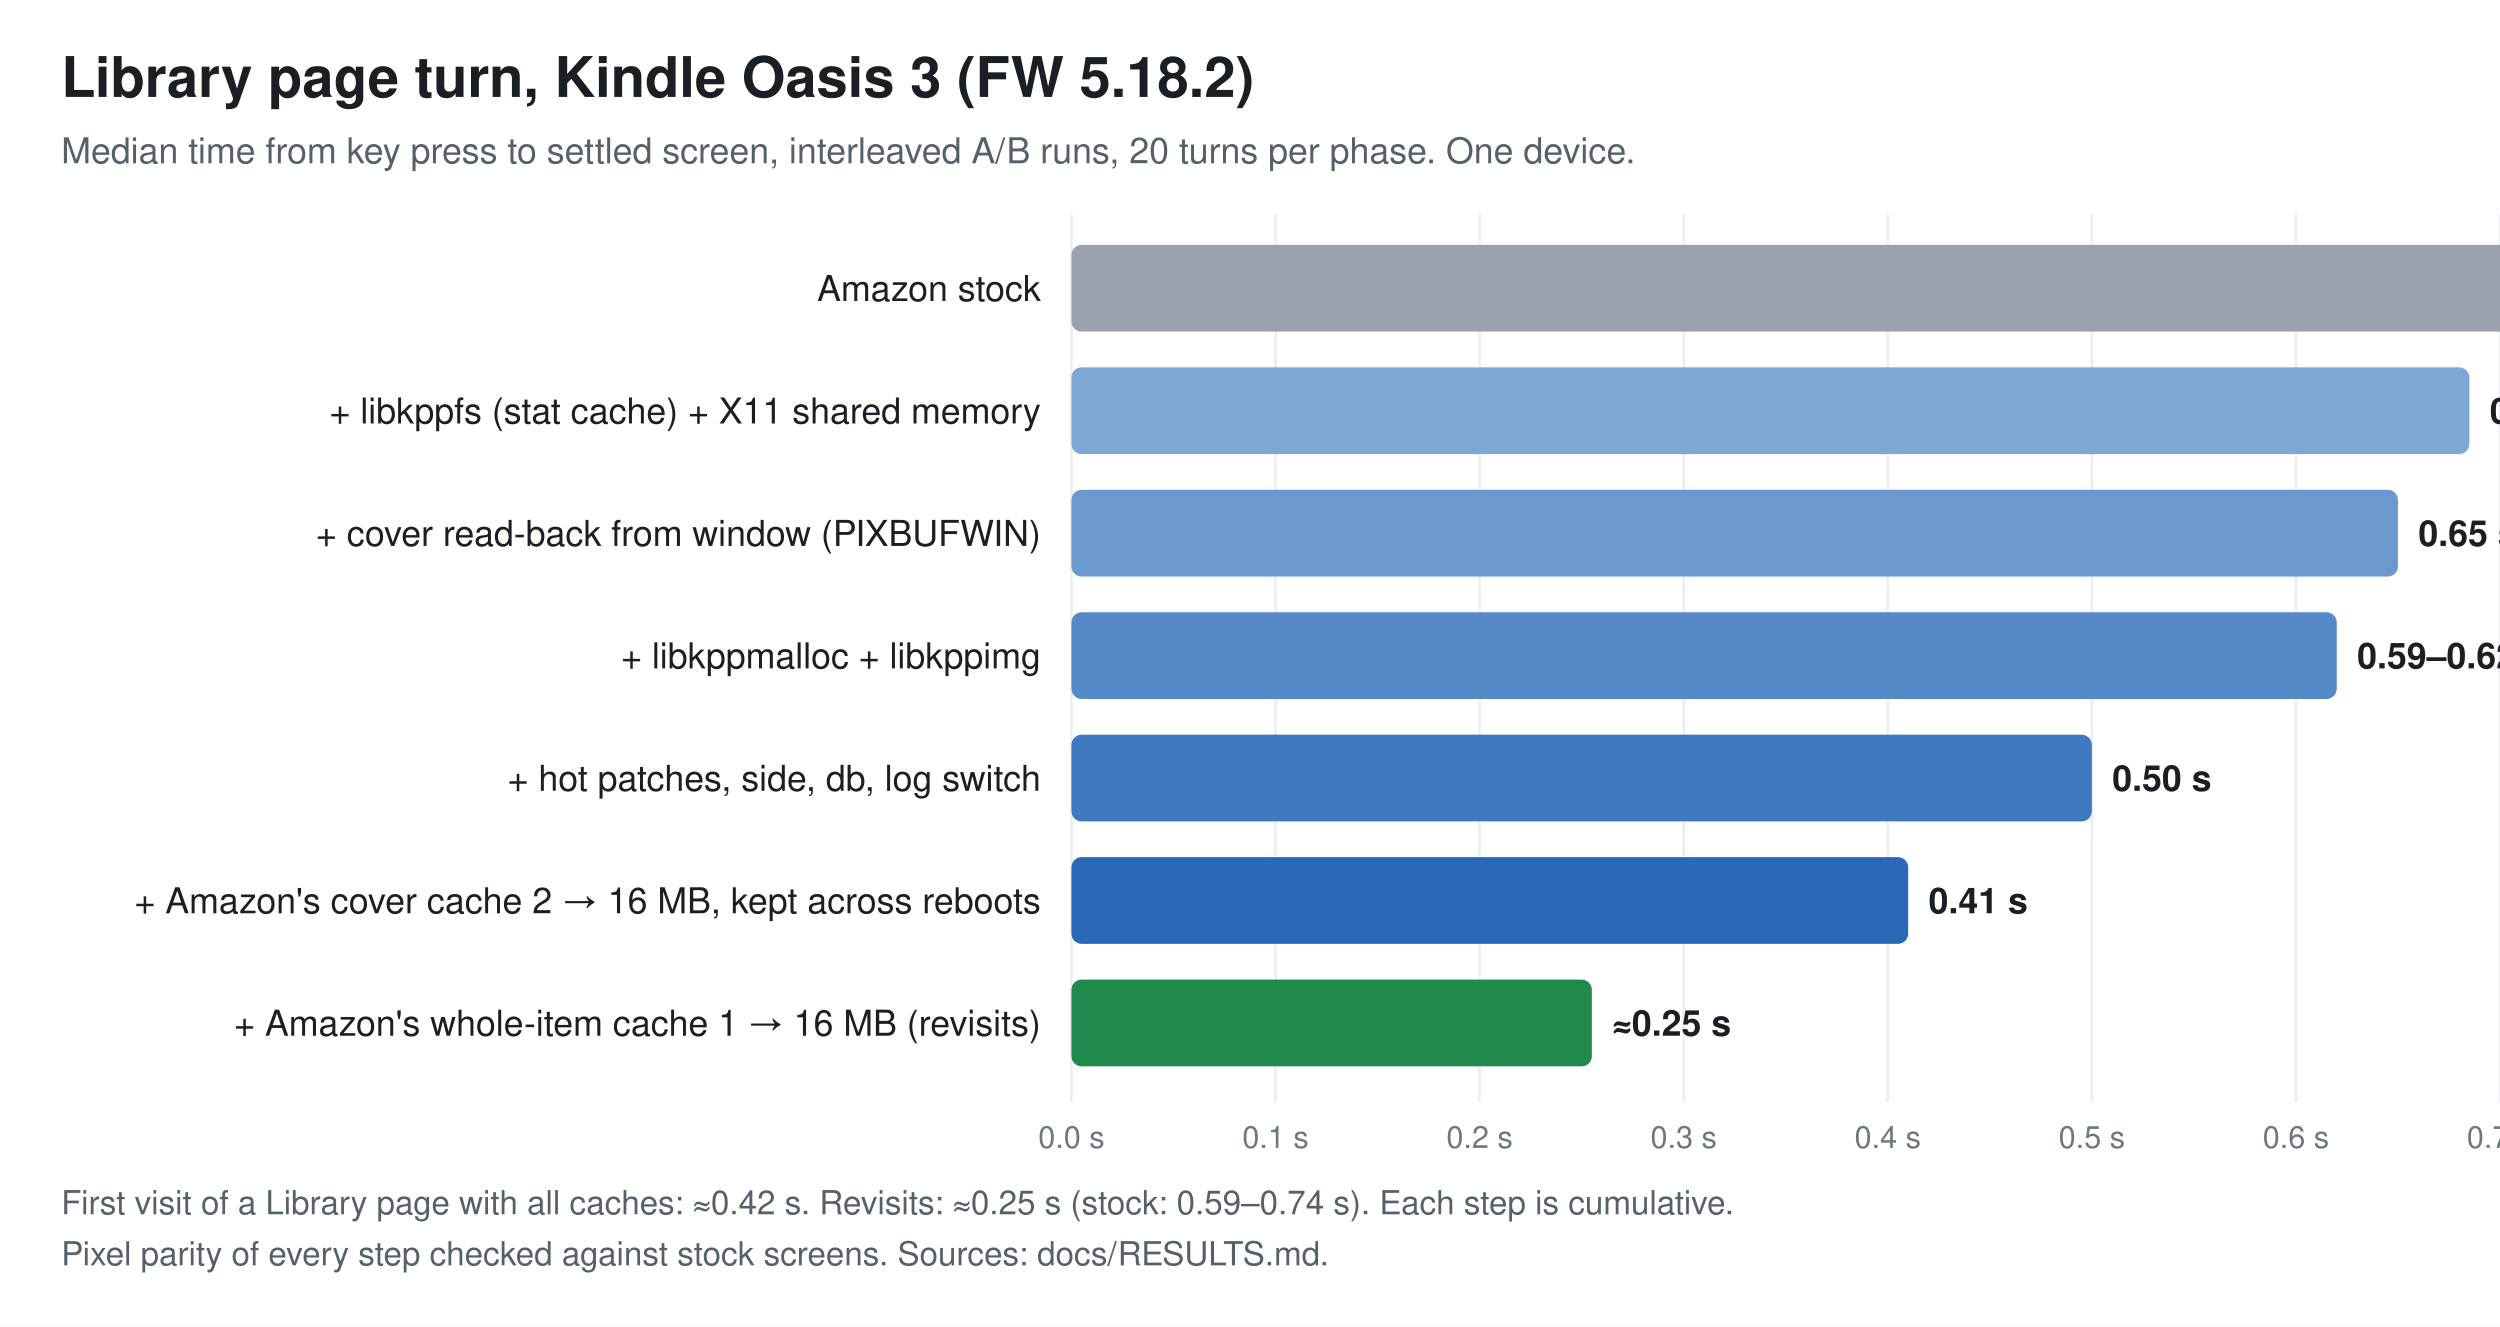
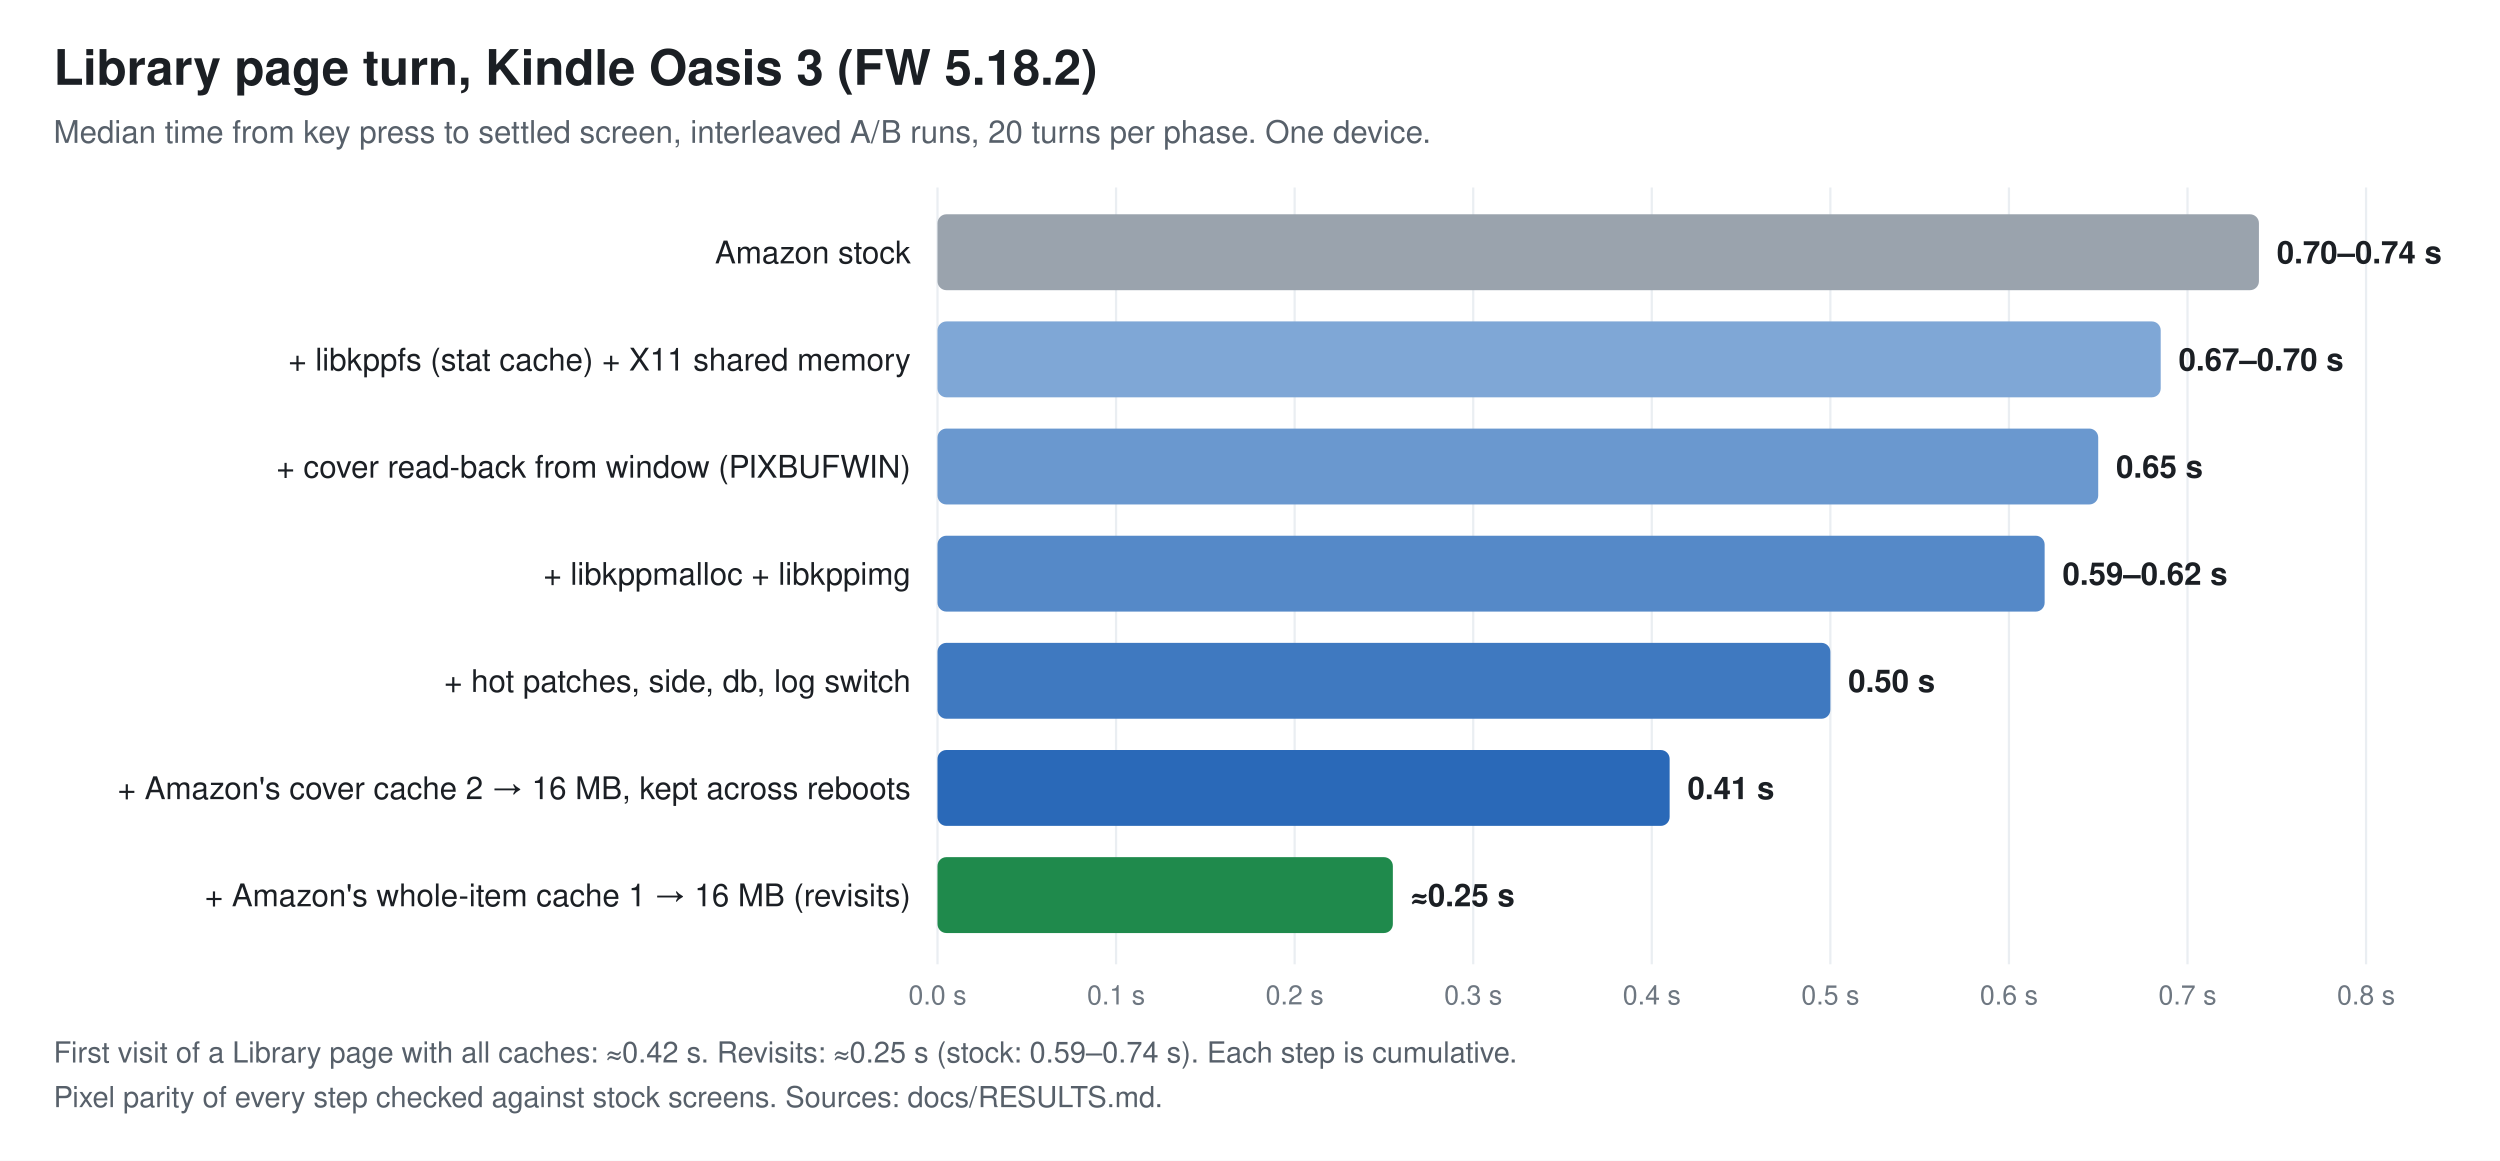
- <svg xmlns="http://www.w3.org/2000/svg" viewBox="0 0 980 520" width="980" height="520" font-family="-apple-system, Segoe UI, Helvetica, Arial, sans-serif">
+ <svg xmlns="http://www.w3.org/2000/svg" viewBox="0 0 1120 520" width="1120" height="520" font-family="-apple-system, Segoe UI, Helvetica, Arial, sans-serif">
  <rect width="100%" height="100%" fill="#ffffff" />
  <text x="24" y="38" font-size="22" font-weight="700" fill="#1b1f24">Library page turn, Kindle Oasis 3 (FW 5.18.2)</text>
  <text x="24" y="64" font-size="14" fill="#57606a">Median time from key press to settled screen, interleaved A/B runs, 20 turns per phase. One device.</text>
  <line x1="420" y1="84" x2="420" y2="432" stroke="#eaeef2" />
  <text x="420" y="450" font-size="12" fill="#6e7781" text-anchor="middle">0.0 s</text>
  <line x1="500" y1="84" x2="500" y2="432" stroke="#eaeef2" />
  <text x="500" y="450" font-size="12" fill="#6e7781" text-anchor="middle">0.1 s</text>
  <line x1="580" y1="84" x2="580" y2="432" stroke="#eaeef2" />
  <text x="580" y="450" font-size="12" fill="#6e7781" text-anchor="middle">0.2 s</text>
  <line x1="660" y1="84" x2="660" y2="432" stroke="#eaeef2" />
  <text x="660" y="450" font-size="12" fill="#6e7781" text-anchor="middle">0.3 s</text>
  <line x1="740" y1="84" x2="740" y2="432" stroke="#eaeef2" />
  <text x="740" y="450" font-size="12" fill="#6e7781" text-anchor="middle">0.4 s</text>
  <line x1="820" y1="84" x2="820" y2="432" stroke="#eaeef2" />
  <text x="820" y="450" font-size="12" fill="#6e7781" text-anchor="middle">0.5 s</text>
  <line x1="900" y1="84" x2="900" y2="432" stroke="#eaeef2" />
  <text x="900" y="450" font-size="12" fill="#6e7781" text-anchor="middle">0.6 s</text>
  <line x1="980" y1="84" x2="980" y2="432" stroke="#eaeef2" />
  <text x="980" y="450" font-size="12" fill="#6e7781" text-anchor="middle">0.7 s</text>
  <line x1="1060" y1="84" x2="1060" y2="432" stroke="#eaeef2" />
  <text x="1060" y="450" font-size="12" fill="#6e7781" text-anchor="middle">0.8 s</text>
  <text x="408" y="118.0" font-size="14" fill="#1b1f24" text-anchor="end">Amazon stock</text>
  <rect x="420" y="96" width="592" height="34" rx="4" fill="#9aa3ad" />
  <text x="1020" y="118.0" font-size="14" font-weight="700" fill="#1b1f24">0.70–0.74 s</text>
  <text x="408" y="166.0" font-size="14" fill="#1b1f24" text-anchor="end">+ libkppfs (stat cache) + X11 shared memory</text>
  <rect x="420" y="144" width="548" height="34" rx="4" fill="#7fa7d6" />
  <text x="976" y="166.0" font-size="14" font-weight="700" fill="#1b1f24">0.67–0.70 s</text>
  <text x="408" y="214.0" font-size="14" fill="#1b1f24" text-anchor="end">+ cover read-back from window (PIXBUFWIN)</text>
  <rect x="420" y="192" width="520" height="34" rx="4" fill="#6a98cf" />
  <text x="948" y="214.0" font-size="14" font-weight="700" fill="#1b1f24">0.65 s</text>
  <text x="408" y="262.0" font-size="14" fill="#1b1f24" text-anchor="end">+ libkppmalloc + libkppimg</text>
  <rect x="420" y="240" width="496" height="34" rx="4" fill="#5589c8" />
  <text x="924" y="262.0" font-size="14" font-weight="700" fill="#1b1f24">0.59–0.62 s</text>
  <text x="408" y="310.0" font-size="14" fill="#1b1f24" text-anchor="end">+ hot patches, side, db, log switch</text>
  <rect x="420" y="288" width="400" height="34" rx="4" fill="#3f79c0" />
  <text x="828" y="310.0" font-size="14" font-weight="700" fill="#1b1f24">0.50 s</text>
  <text x="408" y="358.0" font-size="14" fill="#1b1f24" text-anchor="end">+ Amazon's cover cache 2 → 16 MB, kept across reboots</text>
  <rect x="420" y="336" width="328" height="34" rx="4" fill="#2a69b8" />
  <text x="756" y="358.0" font-size="14" font-weight="700" fill="#1b1f24">0.41 s</text>
  <text x="408" y="406.0" font-size="14" fill="#1b1f24" text-anchor="end">+ Amazon's whole-item cache 1 → 16 MB (revisits)</text>
  <rect x="420" y="384" width="204" height="34" rx="4" fill="#1f8a4c" />
  <text x="632" y="406.0" font-size="14" font-weight="700" fill="#1b1f24">≈0.25 s</text>
  <text x="24" y="476" font-size="13" fill="#57606a">First visit of a Library page with all caches: ≈0.42 s. Revisits: ≈0.25 s (stock: 0.59–0.74 s). Each step is cumulative.</text>
  <text x="24" y="496" font-size="13" fill="#57606a">Pixel parity of every step checked against stock screens. Sources: docs/RESULTS.md.</text>
</svg>
